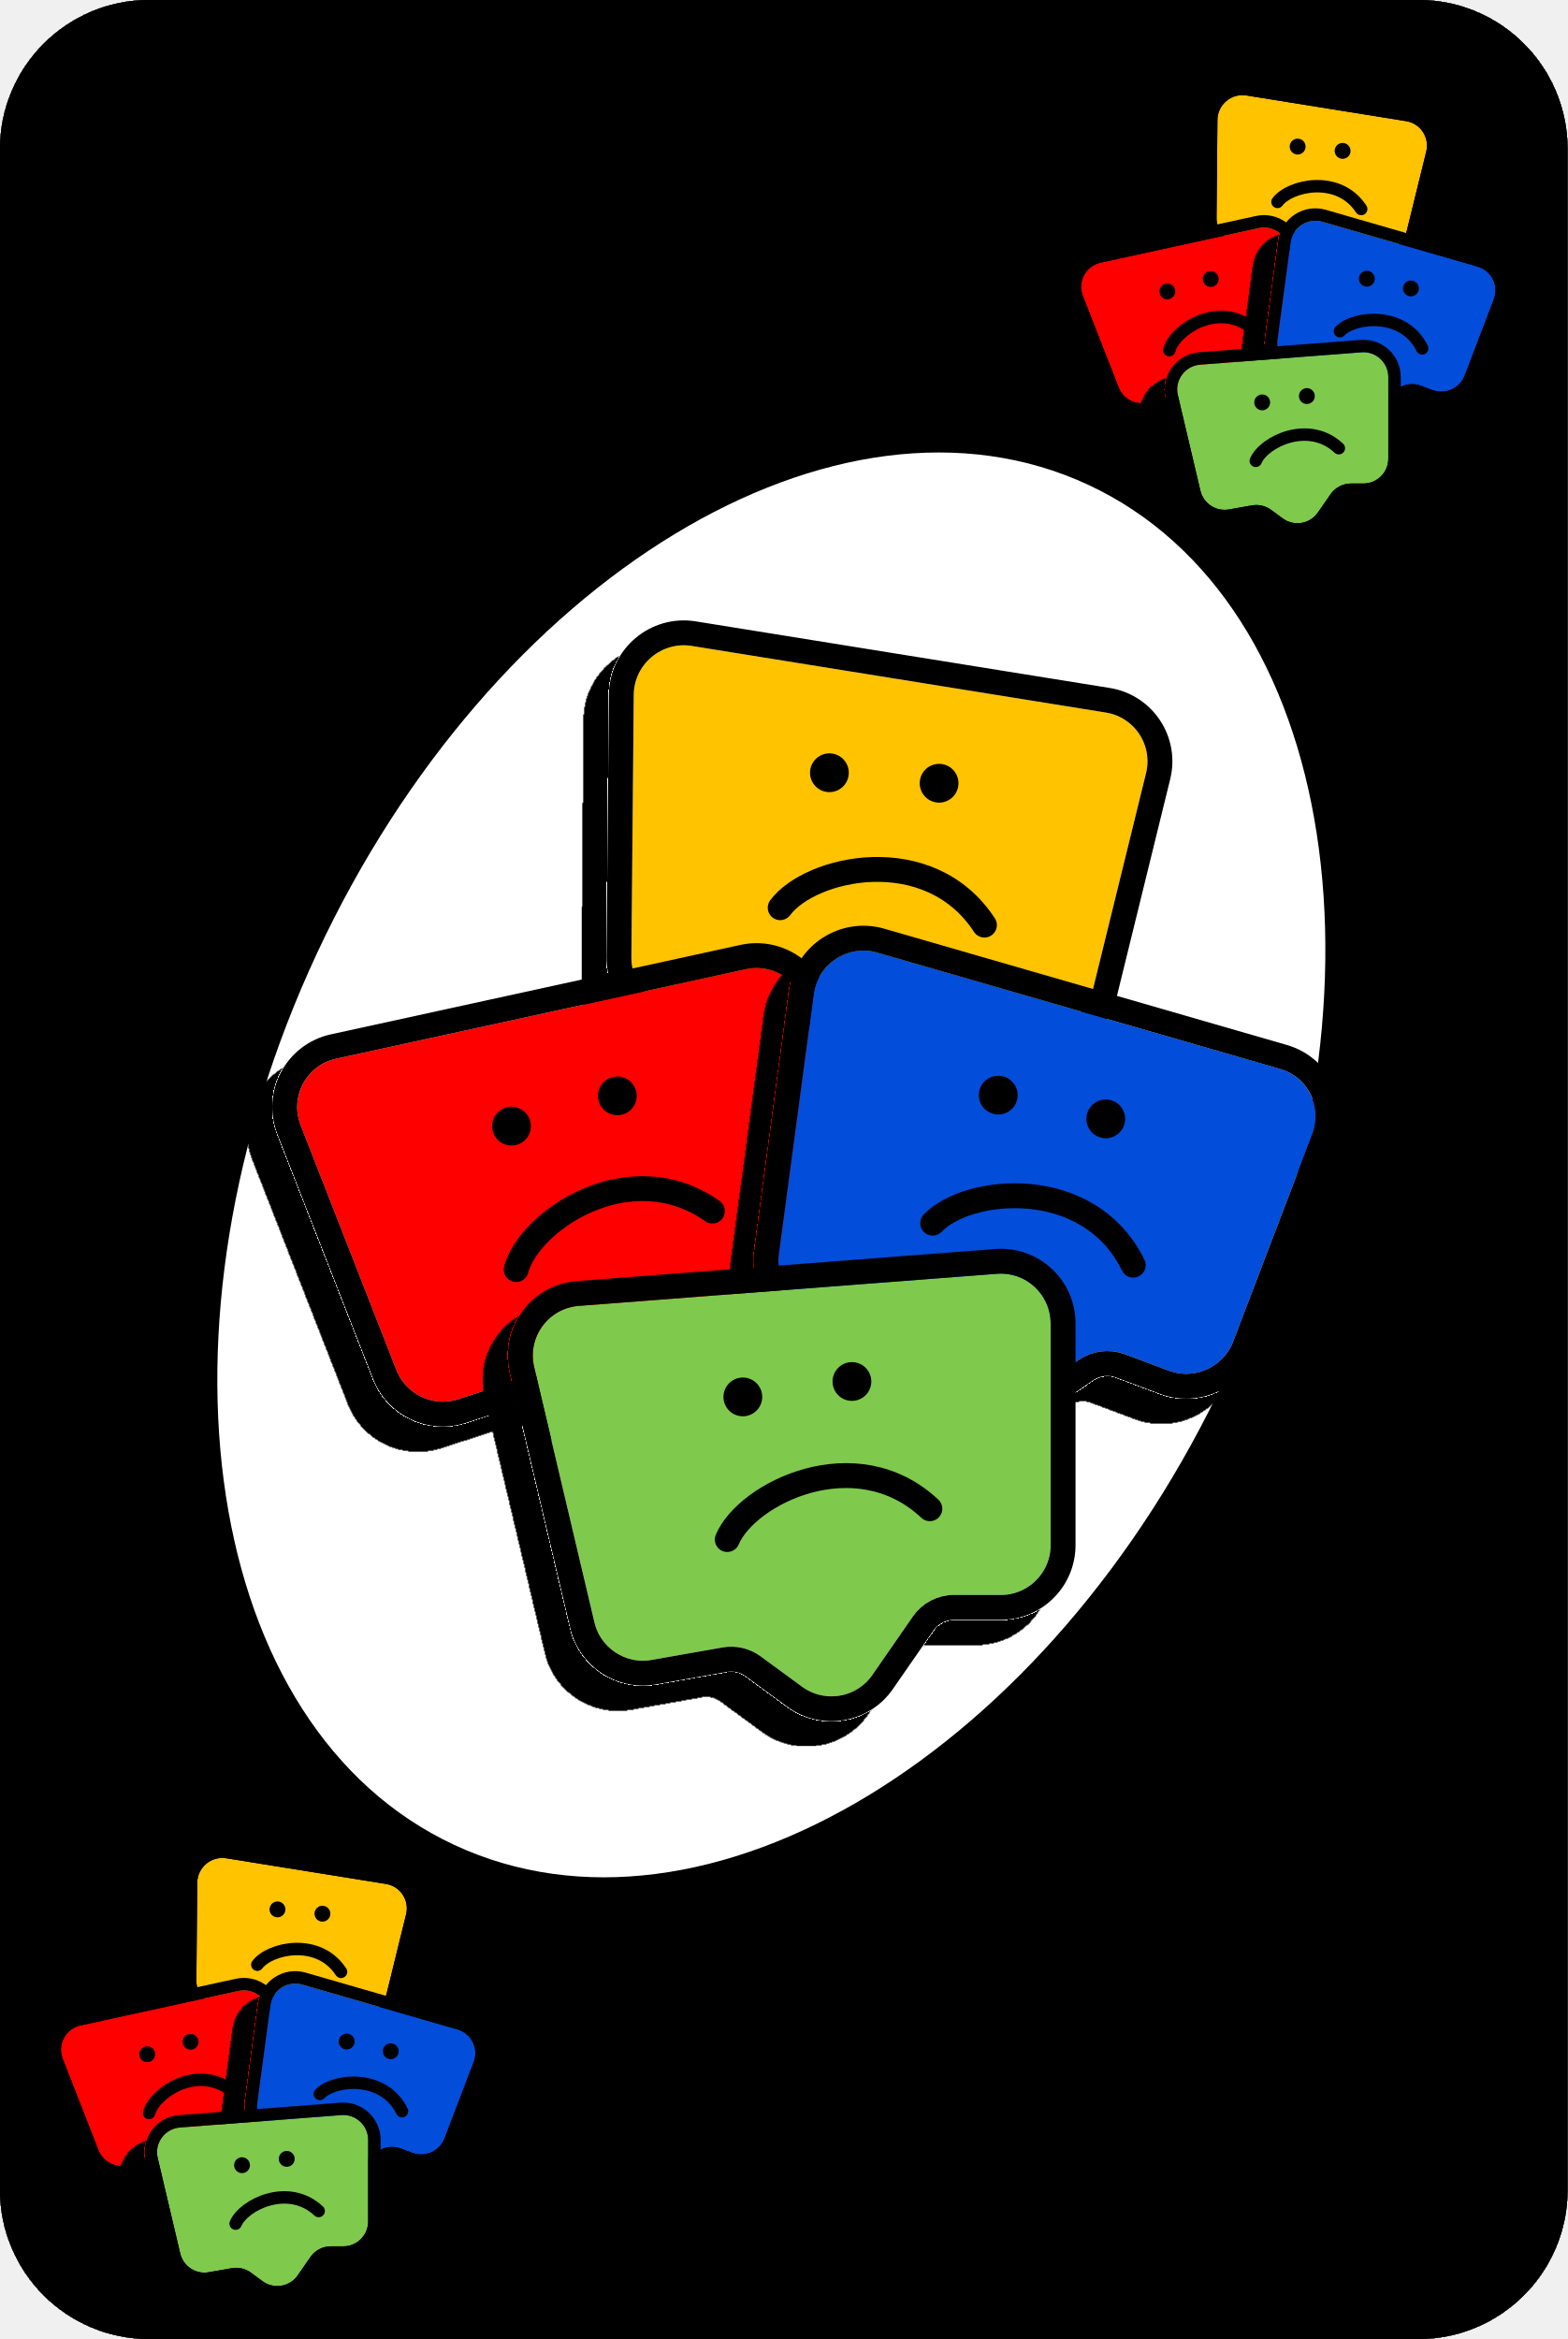
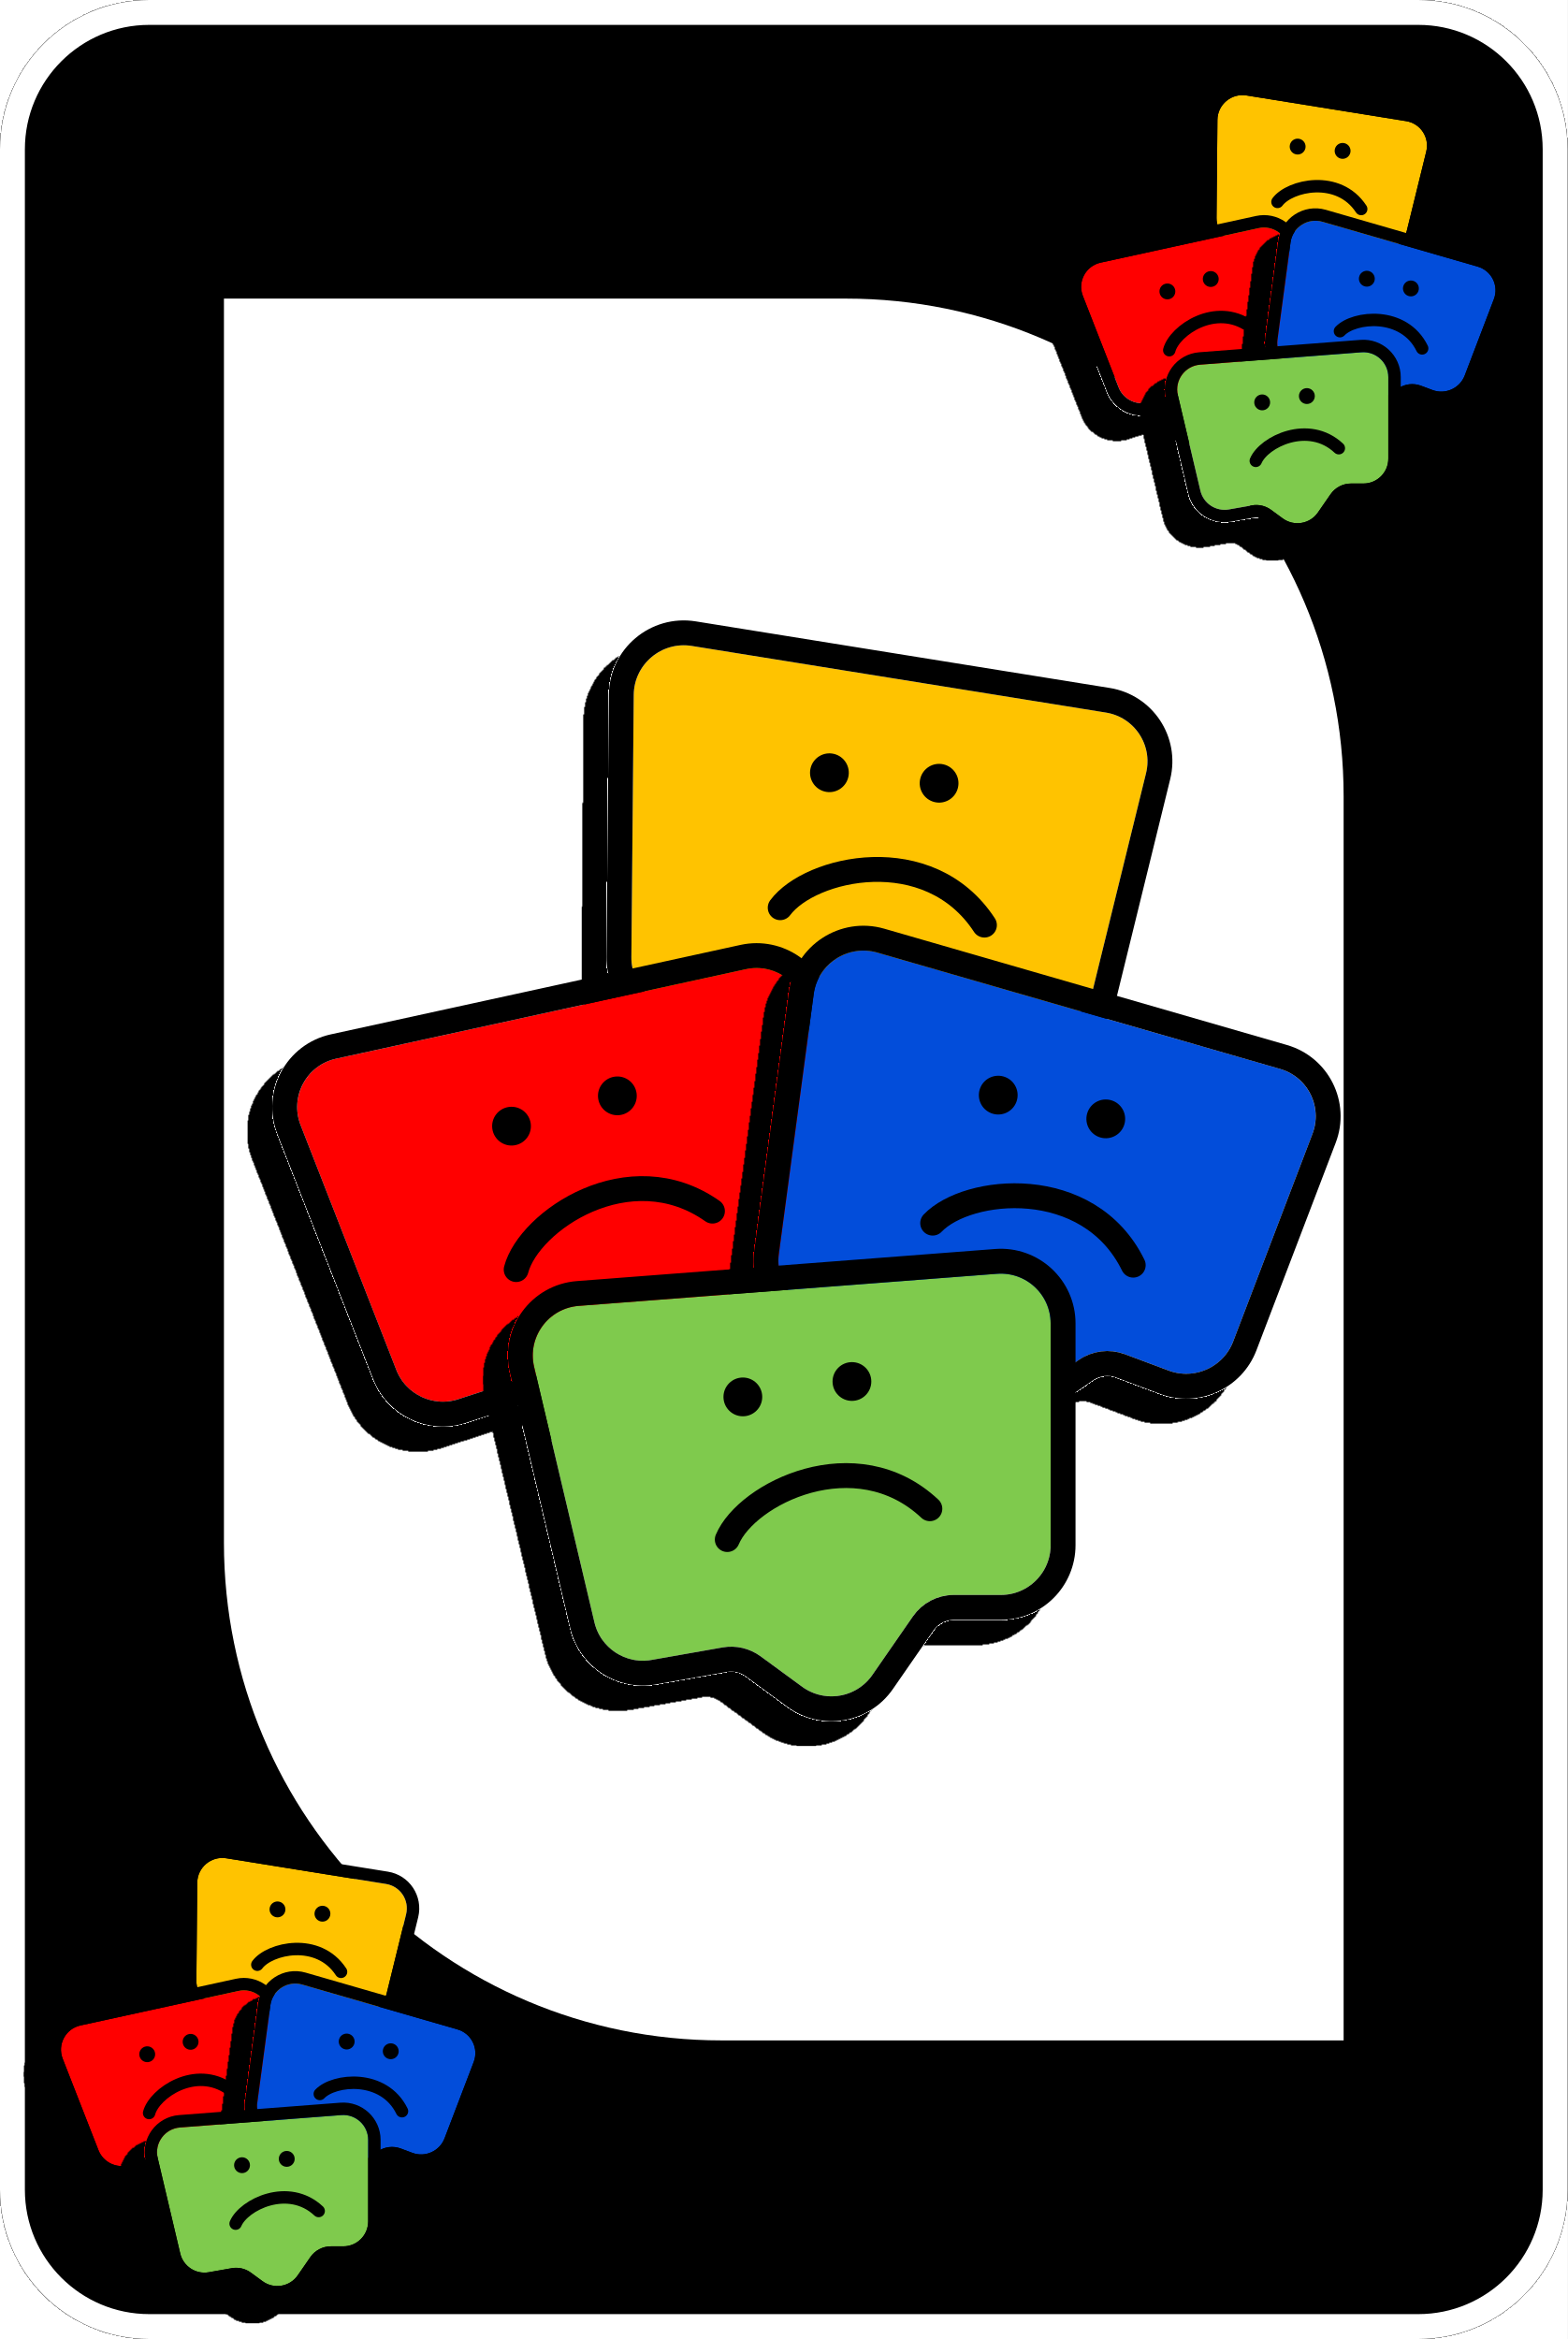
<svg xmlns="http://www.w3.org/2000/svg" width="63" height="94" viewBox="0 0 63 94" fill="none">
-   <g filter="url(#filter0_ii_5_373)">
+   <rect width="63" height="94" fill="white" />
+   <g filter="url(#filter0_ii_18_997)">
    <rect width="63" height="94" rx="6" fill="black" />
  </g>
-   <rect x="0.5" y="0.5" width="62" height="93" rx="5.5" stroke="black" />
-   <ellipse cx="31" cy="46.815" rx="20.144" ry="30.153" transform="rotate(25 31 46.8149)" fill="white" />
-   <g filter="url(#filter1_d_5_373)">
+   <rect x="0.5" y="0.5" width="62" height="93" rx="5.5" stroke="white" />
+   <path d="M9 12H34C45.046 12 54 20.954 54 32V82H29C17.954 82 9 73.046 9 62V12Z" fill="white" />
+   <g filter="url(#filter1_d_18_997)">
    <path d="M27.246 40.469L30.136 40.647C30.681 40.68 31.188 40.935 31.539 41.352L32.864 42.926C33.589 43.785 34.883 43.876 35.727 43.126L37.87 41.223C38.362 40.786 39.036 40.617 39.675 40.771L41.509 41.212C42.583 41.471 43.667 40.81 43.931 39.738L46.059 31.075C46.337 29.944 45.592 28.82 44.441 28.635L27.799 25.959C26.587 25.764 25.482 26.695 25.471 27.922L25.375 38.466C25.365 39.525 26.186 40.404 27.246 40.469Z" fill="#FFC300" />
    <path d="M44.522 28.142C45.961 28.373 46.892 29.778 46.545 31.192L44.416 39.855C44.087 41.196 42.731 42.021 41.389 41.698L39.555 41.257C39.076 41.142 38.57 41.268 38.201 41.596L36.06 43.498C35.005 44.436 33.386 44.322 32.481 43.248L31.155 41.674C30.892 41.361 30.512 41.17 30.102 41.145L27.213 40.968C25.888 40.887 24.863 39.788 24.875 38.463L24.97 27.919C24.984 26.386 26.366 25.222 27.881 25.465L44.522 28.142Z" stroke="black" stroke-linejoin="round" />
  </g>
-   <path d="M31.356 36.479C32.561 34.855 37.339 33.773 39.564 37.178" stroke="black" stroke-linecap="round" stroke-linejoin="round" />
+   <path d="M31.356 36.479C32.561 34.856 37.339 33.773 39.564 37.178" stroke="black" stroke-linecap="round" stroke-linejoin="round" />
  <circle cx="37.742" cy="31.477" r="0.779" transform="rotate(13.664 37.7417 31.4775)" fill="black" />
  <circle cx="33.334" cy="31.055" r="0.779" transform="rotate(13.664 33.3336 31.0549)" fill="black" />
-   <g filter="url(#filter2_d_5_373)">
+   <g filter="url(#filter2_d_18_997)">
    <path d="M18.412 56.233L21.166 55.341C21.685 55.173 22.251 55.224 22.733 55.483L24.553 56.462C25.546 56.996 26.782 56.608 27.287 55.603L28.568 53.05C28.862 52.465 29.425 52.061 30.076 51.971L31.947 51.71C33.041 51.558 33.801 50.548 33.646 49.454L32.391 40.628C32.227 39.474 31.116 38.702 29.978 38.95L13.513 42.545C12.314 42.807 11.634 44.077 12.082 45.221L15.927 55.054C16.314 56.042 17.404 56.559 18.412 56.233Z" fill="#FF0000" />
    <path d="M29.87 38.462C31.293 38.152 32.682 39.117 32.887 40.559L34.142 49.385C34.336 50.752 33.385 52.014 32.017 52.205L30.146 52.465C29.658 52.533 29.235 52.836 29.015 53.275L27.733 55.828C27.103 57.084 25.559 57.569 24.317 56.902L22.497 55.923C22.136 55.729 21.711 55.69 21.321 55.816L18.568 56.708C17.308 57.117 15.945 56.47 15.462 55.235L11.616 45.402C11.056 43.972 11.906 42.384 13.405 42.057L29.87 38.462Z" stroke="black" stroke-linejoin="round" />
  </g>
  <path d="M20.745 51.022C21.258 49.073 25.294 46.32 28.633 48.672" stroke="black" stroke-linecap="round" stroke-linejoin="round" />
-   <ellipse cx="24.812" cy="44.04" rx="0.779" ry="0.779" transform="rotate(-8.00715 24.8121 44.0403)" fill="black" />
+   <ellipse cx="24.812" cy="44.04" rx="0.779" ry="0.779" transform="rotate(-8.00715 24.8121 44.0404)" fill="black" />
  <ellipse cx="20.558" cy="45.258" rx="0.779" ry="0.779" transform="rotate(-8.00715 20.5578 45.2584)" fill="black" />
-   <g filter="url(#filter3_d_5_373)">
-     <path d="M32.913 52.617L35.755 53.142C36.293 53.242 36.766 53.557 37.063 54.014L38.181 55.733C38.794 56.675 40.07 56.923 41.001 56.28L43.361 54.653C43.903 54.279 44.594 54.193 45.21 54.423L46.973 55.083C48.007 55.47 49.166 54.947 49.56 53.915L52.746 45.573C53.161 44.485 52.56 43.279 51.44 42.956L35.258 38.282C34.078 37.942 32.866 38.731 32.703 39.945L31.302 50.401C31.161 51.451 31.868 52.423 32.913 52.617Z" fill="#024DDA" />
+   <g filter="url(#filter3_d_18_997)">
+     <path d="M32.913 52.617L35.755 53.143C36.293 53.242 36.766 53.557 37.063 54.014L38.181 55.733C38.794 56.675 40.07 56.923 41.001 56.28L43.361 54.653C43.903 54.279 44.594 54.193 45.21 54.423L46.973 55.083C48.007 55.47 49.166 54.947 49.56 53.915L52.746 45.573C53.161 44.485 52.56 43.279 51.44 42.956L35.258 38.282C34.078 37.942 32.866 38.731 32.703 39.945L31.302 50.401C31.161 51.451 31.868 52.423 32.913 52.617Z" fill="#024DDA" />
    <path d="M51.582 42.477C52.982 42.881 53.734 44.389 53.214 45.749L50.028 54.09C49.536 55.38 48.088 56.033 46.795 55.55L45.031 54.89C44.57 54.718 44.051 54.782 43.644 55.062L41.285 56.69C40.121 57.492 38.525 57.183 37.76 56.005L36.642 54.287C36.419 53.944 36.065 53.708 35.661 53.633L32.819 53.107C31.513 52.866 30.63 51.65 30.805 50.338L32.206 39.882C32.41 38.364 33.925 37.377 35.4 37.803L51.582 42.477Z" stroke="black" stroke-linejoin="round" />
  </g>
  <path d="M37.484 49.155C38.881 47.689 43.757 47.194 45.544 50.844" stroke="black" stroke-linecap="round" stroke-linejoin="round" />
-   <circle cx="44.441" cy="44.965" r="0.779" transform="rotate(20.7045 44.4411 44.9651)" fill="black" />
+   <circle cx="44.441" cy="44.965" r="0.779" transform="rotate(20.7045 44.4411 44.9652)" fill="black" />
  <circle cx="40.119" cy="44.011" r="0.779" transform="rotate(20.7045 40.1186 44.011)" fill="black" />
-   <g filter="url(#filter4_d_5_373)">
+   <g filter="url(#filter4_d_18_997)">
    <path d="M26.185 66.711L29.039 66.207C29.576 66.112 30.129 66.241 30.569 66.564L32.235 67.785C33.143 68.451 34.421 68.236 35.062 67.311L36.69 64.959C37.064 64.42 37.678 64.098 38.334 64.098H40.225C41.329 64.098 42.225 63.203 42.225 62.098V53.185C42.225 52.021 41.233 51.102 40.072 51.191L23.26 52.481C22.036 52.575 21.185 53.74 21.467 54.935L23.891 65.201C24.134 66.233 25.141 66.895 26.185 66.711Z" fill="#7FCA4D" />
    <path d="M40.033 50.693C41.485 50.582 42.725 51.729 42.725 53.185V62.098C42.724 63.479 41.605 64.598 40.225 64.598H38.334C37.842 64.599 37.382 64.84 37.102 65.244L35.473 67.596C34.672 68.752 33.074 69.02 31.939 68.188L30.273 66.968C29.944 66.726 29.528 66.629 29.125 66.7L26.271 67.203C24.967 67.433 23.709 66.606 23.404 65.316L20.98 55.05C20.628 53.556 21.692 52.101 23.222 51.983L40.033 50.693Z" stroke="black" stroke-linejoin="round" />
  </g>
  <path d="M29.229 61.872C30.011 60.013 34.396 57.844 37.371 60.633" stroke="black" stroke-linecap="round" stroke-linejoin="round" />
  <circle cx="34.239" cy="55.52" r="0.779" fill="black" />
  <circle cx="29.855" cy="56.139" r="0.779" fill="black" />
-   <g filter="url(#filter5_d_5_373)">
+   <g filter="url(#filter5_d_18_997)">
    <path d="M8.828 80.604L9.765 80.661C10.038 80.678 10.291 80.805 10.467 81.014L10.841 81.458C11.203 81.888 11.85 81.933 12.272 81.558L12.94 80.965C13.186 80.747 13.524 80.662 13.843 80.739L14.327 80.855C14.864 80.984 15.406 80.654 15.538 80.118L16.321 76.933C16.46 76.367 16.087 75.805 15.512 75.712L9.093 74.68C8.486 74.583 7.934 75.049 7.928 75.662L7.892 79.602C7.888 80.132 8.298 80.571 8.828 80.604Z" fill="#FFC300" />
-     <path d="M15.553 75.466C16.272 75.581 16.737 76.284 16.564 76.991L15.781 80.177C15.616 80.847 14.939 81.26 14.268 81.098L13.783 80.982C13.544 80.924 13.291 80.988 13.106 81.151L12.438 81.745C11.911 82.213 11.102 82.156 10.649 81.619L10.275 81.174C10.143 81.018 9.953 80.923 9.748 80.91L8.811 80.853C8.149 80.812 7.637 80.263 7.643 79.601L7.678 75.66C7.685 74.894 8.376 74.312 9.133 74.433L15.553 75.466Z" stroke="black" stroke-width="0.5" stroke-linejoin="round" />
+     <path d="M15.553 75.466C16.272 75.581 16.737 76.284 16.564 76.991L15.781 80.177C15.616 80.847 14.939 81.26 14.268 81.098L13.783 80.982C13.544 80.924 13.291 80.987 13.106 81.151L12.438 81.745C11.911 82.213 11.102 82.156 10.649 81.619L10.275 81.174C10.143 81.018 9.953 80.923 9.748 80.91L8.811 80.852C8.149 80.812 7.637 80.263 7.643 79.601L7.678 75.66C7.685 74.894 8.376 74.312 9.133 74.433L15.553 75.466Z" stroke="black" stroke-width="0.5" stroke-linejoin="round" />
  </g>
  <path d="M10.342 78.958C10.836 78.293 12.794 77.849 13.706 79.244" stroke="black" stroke-width="0.5" stroke-linecap="round" stroke-linejoin="round" />
  <ellipse cx="12.959" cy="76.908" rx="0.319" ry="0.319" transform="rotate(13.664 12.9589 76.9083)" fill="black" />
  <ellipse cx="11.152" cy="76.735" rx="0.319" ry="0.319" transform="rotate(13.664 11.1524 76.7351)" fill="black" />
-   <g filter="url(#filter6_d_5_373)">
+   <g filter="url(#filter6_d_18_997)">
    <path d="M5.2 87.001L6.093 86.711C6.352 86.627 6.635 86.653 6.876 86.782L7.391 87.059C7.887 87.326 8.505 87.132 8.757 86.629L9.157 85.833C9.304 85.54 9.586 85.339 9.911 85.293L10.405 85.225C10.952 85.148 11.333 84.643 11.255 84.097L10.794 80.851C10.712 80.274 10.156 79.888 9.587 80.012L3.236 81.399C2.636 81.53 2.296 82.165 2.52 82.737L3.957 86.411C4.15 86.905 4.695 87.164 5.2 87.001Z" fill="#FF0000" />
    <path d="M9.533 79.768C10.244 79.612 10.938 80.096 11.041 80.817L11.502 84.063C11.599 84.746 11.124 85.377 10.44 85.472L9.946 85.541C9.702 85.575 9.491 85.726 9.381 85.945L8.981 86.742C8.666 87.37 7.893 87.613 7.272 87.279L6.758 87.003C6.577 86.906 6.365 86.886 6.171 86.949L5.277 87.238C4.647 87.442 3.966 87.119 3.724 86.502L2.288 82.827C2.008 82.112 2.433 81.318 3.182 81.155L9.533 79.768Z" stroke="black" stroke-width="0.5" stroke-linejoin="round" />
  </g>
  <path d="M5.993 84.918C6.204 84.119 7.858 82.991 9.226 83.955" stroke="black" stroke-width="0.5" stroke-linecap="round" stroke-linejoin="round" />
  <circle cx="7.66" cy="82.057" r="0.319" transform="rotate(-8.00715 7.66028 82.0566)" fill="black" />
  <circle cx="5.917" cy="82.556" r="0.319" transform="rotate(-8.00715 5.91684 82.5558)" fill="black" />
-   <g filter="url(#filter7_d_5_373)">
-     <path d="M11.148 85.602L12.069 85.773C12.338 85.822 12.574 85.98 12.723 86.208L13.038 86.693C13.344 87.164 13.982 87.288 14.448 86.967L15.183 86.46C15.455 86.273 15.8 86.23 16.108 86.345L16.573 86.519C17.09 86.712 17.669 86.451 17.866 85.935L19.038 82.867C19.246 82.323 18.945 81.72 18.385 81.558L12.143 79.755C11.554 79.585 10.947 79.98 10.866 80.587L10.342 84.494C10.272 85.019 10.626 85.506 11.148 85.602Z" fill="#024DDA" />
-     <path d="M18.456 81.319C19.156 81.521 19.532 82.275 19.273 82.955L18.101 86.023C17.854 86.667 17.13 86.994 16.484 86.752L16.018 86.578C15.788 86.492 15.528 86.524 15.325 86.664L14.59 87.171C14.008 87.573 13.21 87.418 12.827 86.829L12.512 86.345C12.401 86.174 12.224 86.055 12.022 86.018L11.101 85.847C10.448 85.727 10.007 85.119 10.094 84.463L10.618 80.555C10.72 79.796 11.477 79.303 12.215 79.516L18.456 81.319Z" stroke="black" stroke-width="0.5" stroke-linejoin="round" />
+   <g filter="url(#filter7_d_18_997)">
+     <path d="M11.148 85.602L12.069 85.773C12.338 85.822 12.574 85.98 12.723 86.208L13.038 86.693C13.344 87.164 13.982 87.288 14.448 86.967L15.183 86.46C15.455 86.273 15.8 86.23 16.108 86.345L16.573 86.519C17.09 86.712 17.669 86.451 17.866 85.935L19.038 82.867C19.246 82.323 18.945 81.72 18.385 81.558L12.143 79.755C11.554 79.585 10.947 79.98 10.866 80.587L10.342 84.494C10.272 85.019 10.626 85.505 11.148 85.602Z" fill="#024DDA" />
+     <path d="M18.456 81.319C19.156 81.521 19.532 82.274 19.273 82.955L18.101 86.023C17.854 86.667 17.13 86.994 16.484 86.752L16.018 86.578C15.788 86.492 15.528 86.524 15.325 86.664L14.59 87.171C14.008 87.573 13.21 87.418 12.827 86.829L12.512 86.345C12.401 86.174 12.224 86.055 12.022 86.018L11.101 85.847C10.448 85.727 10.007 85.119 10.094 84.463L10.618 80.555C10.72 79.796 11.477 79.303 12.215 79.516L18.456 81.319Z" stroke="black" stroke-width="0.5" stroke-linejoin="round" />
  </g>
  <path d="M12.853 84.152C13.426 83.552 15.424 83.349 16.156 84.845" stroke="black" stroke-width="0.5" stroke-linecap="round" stroke-linejoin="round" />
  <circle cx="15.704" cy="82.436" r="0.319" transform="rotate(20.7045 15.7043 82.4356)" fill="black" />
  <circle cx="13.933" cy="82.045" r="0.319" transform="rotate(20.7045 13.9329 82.0446)" fill="black" />
-   <g filter="url(#filter8_d_5_373)">
-     <path d="M8.39 91.317L9.316 91.154C9.585 91.107 9.861 91.171 10.082 91.332L10.553 91.678C11.007 92.011 11.646 91.903 11.966 91.441L12.474 90.707C12.661 90.437 12.968 90.276 13.296 90.276H13.796C14.348 90.276 14.796 89.829 14.796 89.276V85.999C14.796 85.417 14.3 84.957 13.72 85.002L7.235 85.5C6.622 85.547 6.197 86.129 6.338 86.727L7.243 90.562C7.365 91.078 7.868 91.41 8.39 91.317Z" fill="#7FCA4D" />
-     <path d="M13.7 84.752C14.426 84.697 15.046 85.271 15.046 85.999V89.276C15.046 89.966 14.486 90.526 13.796 90.526H13.296C13.05 90.526 12.82 90.647 12.68 90.849L12.172 91.584C11.771 92.162 10.973 92.295 10.405 91.879L9.934 91.534C9.769 91.413 9.562 91.365 9.36 91.4L8.434 91.564C7.781 91.679 7.152 91.264 7 90.62L6.095 86.784C5.918 86.037 6.451 85.309 7.216 85.251L13.7 84.752Z" stroke="black" stroke-width="0.5" stroke-linejoin="round" />
+   <g filter="url(#filter8_d_18_997)">
+     <path d="M8.39 91.317L9.316 91.154C9.585 91.107 9.861 91.171 10.082 91.332L10.553 91.678C11.007 92.011 11.646 91.903 11.966 91.441L12.474 90.707C12.661 90.437 12.968 90.276 13.296 90.276H13.796C14.348 90.276 14.796 89.829 14.796 89.276V85.999C14.796 85.417 14.3 84.957 13.72 85.002L7.235 85.5C6.622 85.546 6.197 86.129 6.338 86.726L7.243 90.562C7.365 91.078 7.868 91.41 8.39 91.317Z" fill="#7FCA4D" />
+     <path d="M13.7 84.752C14.426 84.697 15.046 85.271 15.046 85.999V89.276C15.046 89.966 14.486 90.526 13.796 90.526H13.296C13.05 90.526 12.82 90.647 12.68 90.849L12.172 91.583C11.771 92.162 10.973 92.295 10.405 91.879L9.934 91.534C9.769 91.413 9.562 91.364 9.36 91.4L8.434 91.564C7.781 91.679 7.152 91.264 7 90.62L6.095 86.784C5.918 86.037 6.451 85.309 7.216 85.25L13.7 84.752Z" stroke="black" stroke-width="0.5" stroke-linejoin="round" />
  </g>
  <path d="M9.47 89.364C9.791 88.602 11.588 87.713 12.807 88.856" stroke="black" stroke-width="0.5" stroke-linecap="round" stroke-linejoin="round" />
  <circle cx="11.524" cy="86.761" r="0.319" fill="black" />
  <circle cx="9.727" cy="87.015" r="0.319" fill="black" />
-   <g filter="url(#filter9_d_5_373)">
+   <g filter="url(#filter9_d_18_997)">
    <path d="M49.828 9.76L50.765 9.817C51.038 9.834 51.291 9.961 51.467 10.17L51.841 10.614C52.203 11.044 52.85 11.089 53.272 10.714L53.94 10.121C54.186 9.903 54.524 9.818 54.843 9.895L55.327 10.011C55.864 10.141 56.406 9.811 56.538 9.274L57.321 6.089C57.46 5.523 57.087 4.961 56.512 4.869L50.093 3.836C49.486 3.739 48.934 4.205 48.928 4.818L48.892 8.758C48.888 9.288 49.298 9.727 49.828 9.76Z" fill="#FFC300" />
    <path d="M56.553 4.622C57.272 4.737 57.737 5.44 57.564 6.147L56.781 9.333C56.616 10.003 55.939 10.416 55.268 10.254L54.783 10.138C54.544 10.08 54.291 10.144 54.106 10.307L53.438 10.901C52.911 11.37 52.102 11.312 51.649 10.775L51.275 10.33C51.143 10.174 50.953 10.079 50.748 10.066L49.811 10.008C49.149 9.968 48.637 9.419 48.643 8.757L48.678 4.816C48.685 4.05 49.376 3.468 50.133 3.589L56.553 4.622Z" stroke="black" stroke-width="0.5" stroke-linejoin="round" />
  </g>
  <path d="M51.342 8.114C51.836 7.449 53.794 7.005 54.706 8.4" stroke="black" stroke-width="0.5" stroke-linecap="round" stroke-linejoin="round" />
-   <ellipse cx="53.959" cy="6.064" rx="0.319" ry="0.319" transform="rotate(13.664 53.9589 6.06433)" fill="black" />
+   <ellipse cx="53.959" cy="6.064" rx="0.319" ry="0.319" transform="rotate(13.664 53.9589 6.06435)" fill="black" />
  <ellipse cx="52.152" cy="5.891" rx="0.319" ry="0.319" transform="rotate(13.664 52.1524 5.89114)" fill="black" />
-   <g filter="url(#filter10_d_5_373)">
-     <path d="M46.2 16.157L47.093 15.867C47.352 15.783 47.635 15.809 47.876 15.938L48.391 16.215C48.887 16.482 49.505 16.288 49.757 15.786L50.157 14.989C50.304 14.696 50.586 14.495 50.911 14.449L51.405 14.381C51.952 14.305 52.333 13.8 52.255 13.253L51.794 10.007C51.712 9.43 51.156 9.044 50.587 9.168L44.236 10.555C43.636 10.686 43.296 11.321 43.52 11.893L44.957 15.567C45.15 16.061 45.696 16.32 46.2 16.157Z" fill="#FF0000" />
-     <path d="M50.532 8.924C51.244 8.769 51.938 9.252 52.041 9.973L52.502 13.219C52.599 13.902 52.124 14.533 51.44 14.629L50.946 14.697C50.702 14.731 50.491 14.882 50.381 15.101L49.981 15.898C49.666 16.526 48.893 16.769 48.272 16.435L47.758 16.159C47.577 16.062 47.365 16.042 47.171 16.105L46.277 16.394C45.647 16.598 44.966 16.275 44.724 15.658L43.288 11.983C43.008 11.268 43.433 10.474 44.182 10.311L50.532 8.924Z" stroke="black" stroke-width="0.5" stroke-linejoin="round" />
+   <g filter="url(#filter10_d_18_997)">
+     <path d="M46.2 16.157L47.093 15.867C47.352 15.783 47.635 15.809 47.876 15.938L48.391 16.215C48.887 16.482 49.505 16.288 49.757 15.786L50.157 14.989C50.304 14.697 50.586 14.495 50.911 14.45L51.405 14.381C51.952 14.305 52.333 13.8 52.255 13.253L51.794 10.007C51.712 9.43 51.156 9.044 50.587 9.168L44.236 10.555C43.636 10.686 43.296 11.321 43.52 11.893L44.957 15.567C45.15 16.061 45.696 16.32 46.2 16.157Z" fill="#FF0000" />
+     <path d="M50.532 8.924C51.244 8.769 51.938 9.252 52.041 9.973L52.502 13.219C52.599 13.902 52.124 14.533 51.44 14.629L50.946 14.697C50.702 14.731 50.491 14.882 50.381 15.101L49.981 15.899C49.666 16.526 48.893 16.769 48.272 16.435L47.758 16.159C47.577 16.062 47.365 16.042 47.171 16.105L46.277 16.394C45.647 16.598 44.966 16.275 44.724 15.658L43.288 11.983C43.008 11.268 43.433 10.474 44.182 10.311L50.532 8.924Z" stroke="black" stroke-width="0.5" stroke-linejoin="round" />
  </g>
  <path d="M46.993 14.074C47.204 13.275 48.858 12.147 50.226 13.111" stroke="black" stroke-width="0.5" stroke-linecap="round" stroke-linejoin="round" />
  <circle cx="48.66" cy="11.213" r="0.319" transform="rotate(-8.00715 48.6603 11.2126)" fill="black" />
  <circle cx="46.917" cy="11.712" r="0.319" transform="rotate(-8.00715 46.9168 11.7118)" fill="black" />
-   <g filter="url(#filter11_d_5_373)">
+   <g filter="url(#filter11_d_18_997)">
    <path d="M52.148 14.758L53.069 14.929C53.338 14.979 53.574 15.136 53.723 15.364L54.038 15.849C54.344 16.32 54.982 16.444 55.448 16.123L56.183 15.616C56.455 15.429 56.8 15.386 57.108 15.501L57.573 15.675C58.09 15.868 58.669 15.607 58.866 15.091L60.038 12.023C60.246 11.479 59.945 10.876 59.385 10.714L53.144 8.911C52.554 8.741 51.947 9.136 51.866 9.743L51.343 13.65C51.272 14.175 51.626 14.662 52.148 14.758Z" fill="#024DDA" />
    <path d="M59.456 10.475C60.156 10.677 60.532 11.431 60.273 12.111L59.101 15.179C58.854 15.823 58.13 16.15 57.484 15.909L57.018 15.734C56.788 15.648 56.528 15.68 56.325 15.82L55.59 16.327C55.008 16.729 54.21 16.574 53.827 15.985L53.513 15.501C53.401 15.33 53.224 15.211 53.022 15.174L52.101 15.004C51.448 14.883 51.007 14.275 51.094 13.619L51.618 9.711C51.72 8.952 52.477 8.459 53.215 8.672L59.456 10.475Z" stroke="black" stroke-width="0.5" stroke-linejoin="round" />
  </g>
  <path d="M53.853 13.309C54.426 12.708 56.424 12.505 57.156 14.001" stroke="black" stroke-width="0.5" stroke-linecap="round" stroke-linejoin="round" />
  <circle cx="56.704" cy="11.592" r="0.319" transform="rotate(20.7045 56.7043 11.5916)" fill="black" />
  <circle cx="54.933" cy="11.201" r="0.319" transform="rotate(20.7045 54.9329 11.2006)" fill="black" />
-   <g filter="url(#filter12_d_5_373)">
+   <g filter="url(#filter12_d_18_997)">
    <path d="M49.391 20.474L50.316 20.31C50.585 20.263 50.861 20.327 51.081 20.488L51.553 20.834C52.007 21.167 52.646 21.059 52.966 20.597L53.474 19.863C53.661 19.593 53.968 19.432 54.296 19.432H54.796C55.348 19.432 55.796 18.985 55.796 18.432V15.155C55.796 14.573 55.3 14.114 54.719 14.158L48.234 14.656C47.622 14.703 47.197 15.285 47.338 15.883L48.243 19.718C48.365 20.234 48.868 20.566 49.391 20.474Z" fill="#7FCA4D" />
-     <path d="M54.7 13.909C55.426 13.853 56.046 14.428 56.046 15.155V18.432C56.046 19.122 55.486 19.682 54.796 19.682H54.296C54.05 19.682 53.82 19.803 53.68 20.005L53.172 20.739C52.771 21.318 51.972 21.451 51.405 21.035L50.934 20.69C50.769 20.569 50.562 20.52 50.36 20.556L49.434 20.72C48.781 20.835 48.152 20.42 48 19.776L47.095 15.94C46.918 15.193 47.451 14.465 48.216 14.406L54.7 13.909Z" stroke="black" stroke-width="0.5" stroke-linejoin="round" />
+     <path d="M54.7 13.908C55.426 13.853 56.046 14.428 56.046 15.155V18.432C56.046 19.122 55.486 19.682 54.796 19.682H54.296C54.05 19.682 53.82 19.803 53.68 20.005L53.172 20.739C52.771 21.318 51.972 21.451 51.405 21.035L50.934 20.69C50.769 20.569 50.562 20.52 50.36 20.556L49.434 20.72C48.781 20.835 48.152 20.42 48 19.776L47.095 15.94C46.918 15.193 47.451 14.465 48.216 14.406L54.7 13.908Z" stroke="black" stroke-width="0.5" stroke-linejoin="round" />
  </g>
  <path d="M50.47 18.52C50.791 17.758 52.588 16.869 53.807 18.012" stroke="black" stroke-width="0.5" stroke-linecap="round" stroke-linejoin="round" />
  <circle cx="52.523" cy="15.917" r="0.319" fill="black" />
  <circle cx="50.727" cy="16.171" r="0.319" fill="black" />
  <defs>
-     <filter id="filter0_ii_5_373" x="-4" y="-4" width="71" height="102" filterUnits="userSpaceOnUse" color-interpolation-filters="sRGB">
+     <filter id="filter0_ii_18_997" x="-4" y="-4" width="71" height="102" filterUnits="userSpaceOnUse" color-interpolation-filters="sRGB">
      <feFlood flood-opacity="0" result="BackgroundImageFix" />
      <feBlend mode="normal" in="SourceGraphic" in2="BackgroundImageFix" result="shape" />
      <feColorMatrix in="SourceAlpha" type="matrix" values="0 0 0 0 0 0 0 0 0 0 0 0 0 0 0 0 0 0 127 0" result="hardAlpha" />
      <feOffset dx="4" dy="4" />
      <feGaussianBlur stdDeviation="2" />
      <feComposite in2="hardAlpha" operator="arithmetic" k2="-1" k3="1" />
      <feColorMatrix type="matrix" values="0 0 0 0 0 0 0 0 0 0 0 0 0 0 0 0 0 0 0.25 0" />
-       <feBlend mode="normal" in2="shape" result="effect1_innerShadow_5_373" />
+       <feBlend mode="normal" in2="shape" result="effect1_innerShadow_18_997" />
      <feColorMatrix in="SourceAlpha" type="matrix" values="0 0 0 0 0 0 0 0 0 0 0 0 0 0 0 0 0 0 127 0" result="hardAlpha" />
      <feOffset dx="-4" dy="-4" />
      <feGaussianBlur stdDeviation="2" />
      <feComposite in2="hardAlpha" operator="arithmetic" k2="-1" k3="1" />
      <feColorMatrix type="matrix" values="0 0 0 0 0 0 0 0 0 0 0 0 0 0 0 0 0 0 0.25 0" />
-       <feBlend mode="normal" in2="effect1_innerShadow_5_373" result="effect2_innerShadow_5_373" />
-     </filter>
-     <filter id="filter1_d_5_373" x="23.374" y="24.934" width="23.745" height="20.7" filterUnits="userSpaceOnUse" color-interpolation-filters="sRGB">
-       <feFlood flood-opacity="0" result="BackgroundImageFix" />
-       <feColorMatrix in="SourceAlpha" type="matrix" values="0 0 0 0 0 0 0 0 0 0 0 0 0 0 0 0 0 0 127 0" result="hardAlpha" />
-       <feOffset dx="-1" dy="1" />
-       <feComposite in2="hardAlpha" operator="out" />
-       <feColorMatrix type="matrix" values="0 0 0 0 0 0 0 0 0 0 0 0 0 0 0 0 0 0 1 0" />
-       <feBlend mode="normal" in2="BackgroundImageFix" result="effect1_dropShadow_5_373" />
-       <feBlend mode="normal" in="SourceGraphic" in2="effect1_dropShadow_5_373" result="shape" />
-     </filter>
-     <filter id="filter2_d_5_373" x="9.942" y="37.904" width="24.724" height="20.798" filterUnits="userSpaceOnUse" color-interpolation-filters="sRGB">
-       <feFlood flood-opacity="0" result="BackgroundImageFix" />
-       <feColorMatrix in="SourceAlpha" type="matrix" values="0 0 0 0 0 0 0 0 0 0 0 0 0 0 0 0 0 0 127 0" result="hardAlpha" />
-       <feOffset dx="-1" dy="1" />
-       <feComposite in2="hardAlpha" operator="out" />
-       <feColorMatrix type="matrix" values="0 0 0 0 0 0 0 0 0 0 0 0 0 0 0 0 0 0 1 0" />
-       <feBlend mode="normal" in2="BackgroundImageFix" result="effect1_dropShadow_5_373" />
-       <feBlend mode="normal" in="SourceGraphic" in2="effect1_dropShadow_5_373" result="shape" />
-     </filter>
-     <filter id="filter3_d_5_373" x="29.282" y="37.205" width="24.599" height="21.431" filterUnits="userSpaceOnUse" color-interpolation-filters="sRGB">
-       <feFlood flood-opacity="0" result="BackgroundImageFix" />
-       <feColorMatrix in="SourceAlpha" type="matrix" values="0 0 0 0 0 0 0 0 0 0 0 0 0 0 0 0 0 0 127 0" result="hardAlpha" />
-       <feOffset dx="-1" dy="1" />
-       <feComposite in2="hardAlpha" operator="out" />
-       <feColorMatrix type="matrix" values="0 0 0 0 0 0 0 0 0 0 0 0 0 0 0 0 0 0 1 0" />
-       <feBlend mode="normal" in2="BackgroundImageFix" result="effect1_dropShadow_5_373" />
-       <feBlend mode="normal" in="SourceGraphic" in2="effect1_dropShadow_5_373" result="shape" />
-     </filter>
-     <filter id="filter4_d_5_373" x="19.412" y="50.185" width="23.812" height="19.987" filterUnits="userSpaceOnUse" color-interpolation-filters="sRGB">
-       <feFlood flood-opacity="0" result="BackgroundImageFix" />
-       <feColorMatrix in="SourceAlpha" type="matrix" values="0 0 0 0 0 0 0 0 0 0 0 0 0 0 0 0 0 0 127 0" result="hardAlpha" />
-       <feOffset dx="-1" dy="1" />
-       <feComposite in2="hardAlpha" operator="out" />
-       <feColorMatrix type="matrix" values="0 0 0 0 0 0 0 0 0 0 0 0 0 0 0 0 0 0 1 0" />
-       <feBlend mode="normal" in2="BackgroundImageFix" result="effect1_dropShadow_5_373" />
-       <feBlend mode="normal" in="SourceGraphic" in2="effect1_dropShadow_5_373" result="shape" />
-     </filter>
-     <filter id="filter5_d_5_373" x="6.392" y="74.168" width="10.459" height="9.144" filterUnits="userSpaceOnUse" color-interpolation-filters="sRGB">
-       <feFlood flood-opacity="0" result="BackgroundImageFix" />
-       <feColorMatrix in="SourceAlpha" type="matrix" values="0 0 0 0 0 0 0 0 0 0 0 0 0 0 0 0 0 0 127 0" result="hardAlpha" />
-       <feOffset dx="-1" dy="1" />
-       <feComposite in2="hardAlpha" operator="out" />
-       <feColorMatrix type="matrix" values="0 0 0 0 0 0 0 0 0 0 0 0 0 0 0 0 0 0 1 0" />
-       <feBlend mode="normal" in2="BackgroundImageFix" result="effect1_dropShadow_5_373" />
-       <feBlend mode="normal" in="SourceGraphic" in2="effect1_dropShadow_5_373" result="shape" />
-     </filter>
-     <filter id="filter6_d_5_373" x="0.951" y="79.489" width="10.815" height="9.19" filterUnits="userSpaceOnUse" color-interpolation-filters="sRGB">
-       <feFlood flood-opacity="0" result="BackgroundImageFix" />
-       <feColorMatrix in="SourceAlpha" type="matrix" values="0 0 0 0 0 0 0 0 0 0 0 0 0 0 0 0 0 0 127 0" result="hardAlpha" />
-       <feOffset dx="-1" dy="1" />
-       <feComposite in2="hardAlpha" operator="out" />
-       <feColorMatrix type="matrix" values="0 0 0 0 0 0 0 0 0 0 0 0 0 0 0 0 0 0 1 0" />
-       <feBlend mode="normal" in2="BackgroundImageFix" result="effect1_dropShadow_5_373" />
-       <feBlend mode="normal" in="SourceGraphic" in2="effect1_dropShadow_5_373" result="shape" />
-     </filter>
-     <filter id="filter7_d_5_373" x="8.832" y="79.216" width="10.773" height="9.428" filterUnits="userSpaceOnUse" color-interpolation-filters="sRGB">
-       <feFlood flood-opacity="0" result="BackgroundImageFix" />
-       <feColorMatrix in="SourceAlpha" type="matrix" values="0 0 0 0 0 0 0 0 0 0 0 0 0 0 0 0 0 0 127 0" result="hardAlpha" />
-       <feOffset dx="-1" dy="1" />
-       <feComposite in2="hardAlpha" operator="out" />
-       <feColorMatrix type="matrix" values="0 0 0 0 0 0 0 0 0 0 0 0 0 0 0 0 0 0 1 0" />
-       <feBlend mode="normal" in2="BackgroundImageFix" result="effect1_dropShadow_5_373" />
-       <feBlend mode="normal" in="SourceGraphic" in2="effect1_dropShadow_5_373" result="shape" />
-     </filter>
-     <filter id="filter8_d_5_373" x="4.81" y="84.499" width="10.486" height="8.872" filterUnits="userSpaceOnUse" color-interpolation-filters="sRGB">
-       <feFlood flood-opacity="0" result="BackgroundImageFix" />
-       <feColorMatrix in="SourceAlpha" type="matrix" values="0 0 0 0 0 0 0 0 0 0 0 0 0 0 0 0 0 0 127 0" result="hardAlpha" />
-       <feOffset dx="-1" dy="1" />
-       <feComposite in2="hardAlpha" operator="out" />
-       <feColorMatrix type="matrix" values="0 0 0 0 0 0 0 0 0 0 0 0 0 0 0 0 0 0 1 0" />
-       <feBlend mode="normal" in2="BackgroundImageFix" result="effect1_dropShadow_5_373" />
-       <feBlend mode="normal" in="SourceGraphic" in2="effect1_dropShadow_5_373" result="shape" />
-     </filter>
-     <filter id="filter9_d_5_373" x="47.392" y="3.324" width="10.459" height="9.144" filterUnits="userSpaceOnUse" color-interpolation-filters="sRGB">
-       <feFlood flood-opacity="0" result="BackgroundImageFix" />
-       <feColorMatrix in="SourceAlpha" type="matrix" values="0 0 0 0 0 0 0 0 0 0 0 0 0 0 0 0 0 0 127 0" result="hardAlpha" />
-       <feOffset dx="-1" dy="1" />
-       <feComposite in2="hardAlpha" operator="out" />
-       <feColorMatrix type="matrix" values="0 0 0 0 0 0 0 0 0 0 0 0 0 0 0 0 0 0 1 0" />
-       <feBlend mode="normal" in2="BackgroundImageFix" result="effect1_dropShadow_5_373" />
-       <feBlend mode="normal" in="SourceGraphic" in2="effect1_dropShadow_5_373" result="shape" />
-     </filter>
-     <filter id="filter10_d_5_373" x="41.95" y="8.645" width="10.815" height="9.19" filterUnits="userSpaceOnUse" color-interpolation-filters="sRGB">
-       <feFlood flood-opacity="0" result="BackgroundImageFix" />
-       <feColorMatrix in="SourceAlpha" type="matrix" values="0 0 0 0 0 0 0 0 0 0 0 0 0 0 0 0 0 0 127 0" result="hardAlpha" />
-       <feOffset dx="-1" dy="1" />
-       <feComposite in2="hardAlpha" operator="out" />
-       <feColorMatrix type="matrix" values="0 0 0 0 0 0 0 0 0 0 0 0 0 0 0 0 0 0 1 0" />
-       <feBlend mode="normal" in2="BackgroundImageFix" result="effect1_dropShadow_5_373" />
-       <feBlend mode="normal" in="SourceGraphic" in2="effect1_dropShadow_5_373" result="shape" />
-     </filter>
-     <filter id="filter11_d_5_373" x="49.832" y="8.373" width="10.773" height="9.428" filterUnits="userSpaceOnUse" color-interpolation-filters="sRGB">
-       <feFlood flood-opacity="0" result="BackgroundImageFix" />
-       <feColorMatrix in="SourceAlpha" type="matrix" values="0 0 0 0 0 0 0 0 0 0 0 0 0 0 0 0 0 0 127 0" result="hardAlpha" />
-       <feOffset dx="-1" dy="1" />
-       <feComposite in2="hardAlpha" operator="out" />
-       <feColorMatrix type="matrix" values="0 0 0 0 0 0 0 0 0 0 0 0 0 0 0 0 0 0 1 0" />
-       <feBlend mode="normal" in2="BackgroundImageFix" result="effect1_dropShadow_5_373" />
-       <feBlend mode="normal" in="SourceGraphic" in2="effect1_dropShadow_5_373" result="shape" />
-     </filter>
-     <filter id="filter12_d_5_373" x="45.81" y="13.655" width="10.486" height="8.872" filterUnits="userSpaceOnUse" color-interpolation-filters="sRGB">
-       <feFlood flood-opacity="0" result="BackgroundImageFix" />
-       <feColorMatrix in="SourceAlpha" type="matrix" values="0 0 0 0 0 0 0 0 0 0 0 0 0 0 0 0 0 0 127 0" result="hardAlpha" />
-       <feOffset dx="-1" dy="1" />
-       <feComposite in2="hardAlpha" operator="out" />
-       <feColorMatrix type="matrix" values="0 0 0 0 0 0 0 0 0 0 0 0 0 0 0 0 0 0 1 0" />
-       <feBlend mode="normal" in2="BackgroundImageFix" result="effect1_dropShadow_5_373" />
-       <feBlend mode="normal" in="SourceGraphic" in2="effect1_dropShadow_5_373" result="shape" />
+       <feBlend mode="normal" in2="effect1_innerShadow_18_997" result="effect2_innerShadow_18_997" />
+     </filter>
+     <filter id="filter1_d_18_997" x="23.374" y="24.934" width="23.745" height="20.7" filterUnits="userSpaceOnUse" color-interpolation-filters="sRGB">
+       <feFlood flood-opacity="0" result="BackgroundImageFix" />
+       <feColorMatrix in="SourceAlpha" type="matrix" values="0 0 0 0 0 0 0 0 0 0 0 0 0 0 0 0 0 0 127 0" result="hardAlpha" />
+       <feOffset dx="-1" dy="1" />
+       <feComposite in2="hardAlpha" operator="out" />
+       <feColorMatrix type="matrix" values="0 0 0 0 0 0 0 0 0 0 0 0 0 0 0 0 0 0 1 0" />
+       <feBlend mode="normal" in2="BackgroundImageFix" result="effect1_dropShadow_18_997" />
+       <feBlend mode="normal" in="SourceGraphic" in2="effect1_dropShadow_18_997" result="shape" />
+     </filter>
+     <filter id="filter2_d_18_997" x="9.942" y="37.904" width="24.724" height="20.798" filterUnits="userSpaceOnUse" color-interpolation-filters="sRGB">
+       <feFlood flood-opacity="0" result="BackgroundImageFix" />
+       <feColorMatrix in="SourceAlpha" type="matrix" values="0 0 0 0 0 0 0 0 0 0 0 0 0 0 0 0 0 0 127 0" result="hardAlpha" />
+       <feOffset dx="-1" dy="1" />
+       <feComposite in2="hardAlpha" operator="out" />
+       <feColorMatrix type="matrix" values="0 0 0 0 0 0 0 0 0 0 0 0 0 0 0 0 0 0 1 0" />
+       <feBlend mode="normal" in2="BackgroundImageFix" result="effect1_dropShadow_18_997" />
+       <feBlend mode="normal" in="SourceGraphic" in2="effect1_dropShadow_18_997" result="shape" />
+     </filter>
+     <filter id="filter3_d_18_997" x="29.282" y="37.205" width="24.599" height="21.431" filterUnits="userSpaceOnUse" color-interpolation-filters="sRGB">
+       <feFlood flood-opacity="0" result="BackgroundImageFix" />
+       <feColorMatrix in="SourceAlpha" type="matrix" values="0 0 0 0 0 0 0 0 0 0 0 0 0 0 0 0 0 0 127 0" result="hardAlpha" />
+       <feOffset dx="-1" dy="1" />
+       <feComposite in2="hardAlpha" operator="out" />
+       <feColorMatrix type="matrix" values="0 0 0 0 0 0 0 0 0 0 0 0 0 0 0 0 0 0 1 0" />
+       <feBlend mode="normal" in2="BackgroundImageFix" result="effect1_dropShadow_18_997" />
+       <feBlend mode="normal" in="SourceGraphic" in2="effect1_dropShadow_18_997" result="shape" />
+     </filter>
+     <filter id="filter4_d_18_997" x="19.412" y="50.185" width="23.812" height="19.987" filterUnits="userSpaceOnUse" color-interpolation-filters="sRGB">
+       <feFlood flood-opacity="0" result="BackgroundImageFix" />
+       <feColorMatrix in="SourceAlpha" type="matrix" values="0 0 0 0 0 0 0 0 0 0 0 0 0 0 0 0 0 0 127 0" result="hardAlpha" />
+       <feOffset dx="-1" dy="1" />
+       <feComposite in2="hardAlpha" operator="out" />
+       <feColorMatrix type="matrix" values="0 0 0 0 0 0 0 0 0 0 0 0 0 0 0 0 0 0 1 0" />
+       <feBlend mode="normal" in2="BackgroundImageFix" result="effect1_dropShadow_18_997" />
+       <feBlend mode="normal" in="SourceGraphic" in2="effect1_dropShadow_18_997" result="shape" />
+     </filter>
+     <filter id="filter5_d_18_997" x="6.392" y="74.168" width="10.459" height="9.144" filterUnits="userSpaceOnUse" color-interpolation-filters="sRGB">
+       <feFlood flood-opacity="0" result="BackgroundImageFix" />
+       <feColorMatrix in="SourceAlpha" type="matrix" values="0 0 0 0 0 0 0 0 0 0 0 0 0 0 0 0 0 0 127 0" result="hardAlpha" />
+       <feOffset dx="-1" dy="1" />
+       <feComposite in2="hardAlpha" operator="out" />
+       <feColorMatrix type="matrix" values="0 0 0 0 0 0 0 0 0 0 0 0 0 0 0 0 0 0 1 0" />
+       <feBlend mode="normal" in2="BackgroundImageFix" result="effect1_dropShadow_18_997" />
+       <feBlend mode="normal" in="SourceGraphic" in2="effect1_dropShadow_18_997" result="shape" />
+     </filter>
+     <filter id="filter6_d_18_997" x="0.951" y="79.489" width="10.815" height="9.19" filterUnits="userSpaceOnUse" color-interpolation-filters="sRGB">
+       <feFlood flood-opacity="0" result="BackgroundImageFix" />
+       <feColorMatrix in="SourceAlpha" type="matrix" values="0 0 0 0 0 0 0 0 0 0 0 0 0 0 0 0 0 0 127 0" result="hardAlpha" />
+       <feOffset dx="-1" dy="1" />
+       <feComposite in2="hardAlpha" operator="out" />
+       <feColorMatrix type="matrix" values="0 0 0 0 0 0 0 0 0 0 0 0 0 0 0 0 0 0 1 0" />
+       <feBlend mode="normal" in2="BackgroundImageFix" result="effect1_dropShadow_18_997" />
+       <feBlend mode="normal" in="SourceGraphic" in2="effect1_dropShadow_18_997" result="shape" />
+     </filter>
+     <filter id="filter7_d_18_997" x="8.832" y="79.216" width="10.773" height="9.428" filterUnits="userSpaceOnUse" color-interpolation-filters="sRGB">
+       <feFlood flood-opacity="0" result="BackgroundImageFix" />
+       <feColorMatrix in="SourceAlpha" type="matrix" values="0 0 0 0 0 0 0 0 0 0 0 0 0 0 0 0 0 0 127 0" result="hardAlpha" />
+       <feOffset dx="-1" dy="1" />
+       <feComposite in2="hardAlpha" operator="out" />
+       <feColorMatrix type="matrix" values="0 0 0 0 0 0 0 0 0 0 0 0 0 0 0 0 0 0 1 0" />
+       <feBlend mode="normal" in2="BackgroundImageFix" result="effect1_dropShadow_18_997" />
+       <feBlend mode="normal" in="SourceGraphic" in2="effect1_dropShadow_18_997" result="shape" />
+     </filter>
+     <filter id="filter8_d_18_997" x="4.811" y="84.499" width="10.486" height="8.873" filterUnits="userSpaceOnUse" color-interpolation-filters="sRGB">
+       <feFlood flood-opacity="0" result="BackgroundImageFix" />
+       <feColorMatrix in="SourceAlpha" type="matrix" values="0 0 0 0 0 0 0 0 0 0 0 0 0 0 0 0 0 0 127 0" result="hardAlpha" />
+       <feOffset dx="-1" dy="1" />
+       <feComposite in2="hardAlpha" operator="out" />
+       <feColorMatrix type="matrix" values="0 0 0 0 0 0 0 0 0 0 0 0 0 0 0 0 0 0 1 0" />
+       <feBlend mode="normal" in2="BackgroundImageFix" result="effect1_dropShadow_18_997" />
+       <feBlend mode="normal" in="SourceGraphic" in2="effect1_dropShadow_18_997" result="shape" />
+     </filter>
+     <filter id="filter9_d_18_997" x="47.392" y="3.324" width="10.459" height="9.144" filterUnits="userSpaceOnUse" color-interpolation-filters="sRGB">
+       <feFlood flood-opacity="0" result="BackgroundImageFix" />
+       <feColorMatrix in="SourceAlpha" type="matrix" values="0 0 0 0 0 0 0 0 0 0 0 0 0 0 0 0 0 0 127 0" result="hardAlpha" />
+       <feOffset dx="-1" dy="1" />
+       <feComposite in2="hardAlpha" operator="out" />
+       <feColorMatrix type="matrix" values="0 0 0 0 0 0 0 0 0 0 0 0 0 0 0 0 0 0 1 0" />
+       <feBlend mode="normal" in2="BackgroundImageFix" result="effect1_dropShadow_18_997" />
+       <feBlend mode="normal" in="SourceGraphic" in2="effect1_dropShadow_18_997" result="shape" />
+     </filter>
+     <filter id="filter10_d_18_997" x="41.95" y="8.645" width="10.815" height="9.19" filterUnits="userSpaceOnUse" color-interpolation-filters="sRGB">
+       <feFlood flood-opacity="0" result="BackgroundImageFix" />
+       <feColorMatrix in="SourceAlpha" type="matrix" values="0 0 0 0 0 0 0 0 0 0 0 0 0 0 0 0 0 0 127 0" result="hardAlpha" />
+       <feOffset dx="-1" dy="1" />
+       <feComposite in2="hardAlpha" operator="out" />
+       <feColorMatrix type="matrix" values="0 0 0 0 0 0 0 0 0 0 0 0 0 0 0 0 0 0 1 0" />
+       <feBlend mode="normal" in2="BackgroundImageFix" result="effect1_dropShadow_18_997" />
+       <feBlend mode="normal" in="SourceGraphic" in2="effect1_dropShadow_18_997" result="shape" />
+     </filter>
+     <filter id="filter11_d_18_997" x="49.832" y="8.373" width="10.773" height="9.428" filterUnits="userSpaceOnUse" color-interpolation-filters="sRGB">
+       <feFlood flood-opacity="0" result="BackgroundImageFix" />
+       <feColorMatrix in="SourceAlpha" type="matrix" values="0 0 0 0 0 0 0 0 0 0 0 0 0 0 0 0 0 0 127 0" result="hardAlpha" />
+       <feOffset dx="-1" dy="1" />
+       <feComposite in2="hardAlpha" operator="out" />
+       <feColorMatrix type="matrix" values="0 0 0 0 0 0 0 0 0 0 0 0 0 0 0 0 0 0 1 0" />
+       <feBlend mode="normal" in2="BackgroundImageFix" result="effect1_dropShadow_18_997" />
+       <feBlend mode="normal" in="SourceGraphic" in2="effect1_dropShadow_18_997" result="shape" />
+     </filter>
+     <filter id="filter12_d_18_997" x="45.81" y="13.655" width="10.486" height="8.872" filterUnits="userSpaceOnUse" color-interpolation-filters="sRGB">
+       <feFlood flood-opacity="0" result="BackgroundImageFix" />
+       <feColorMatrix in="SourceAlpha" type="matrix" values="0 0 0 0 0 0 0 0 0 0 0 0 0 0 0 0 0 0 127 0" result="hardAlpha" />
+       <feOffset dx="-1" dy="1" />
+       <feComposite in2="hardAlpha" operator="out" />
+       <feColorMatrix type="matrix" values="0 0 0 0 0 0 0 0 0 0 0 0 0 0 0 0 0 0 1 0" />
+       <feBlend mode="normal" in2="BackgroundImageFix" result="effect1_dropShadow_18_997" />
+       <feBlend mode="normal" in="SourceGraphic" in2="effect1_dropShadow_18_997" result="shape" />
    </filter>
  </defs>
</svg>
